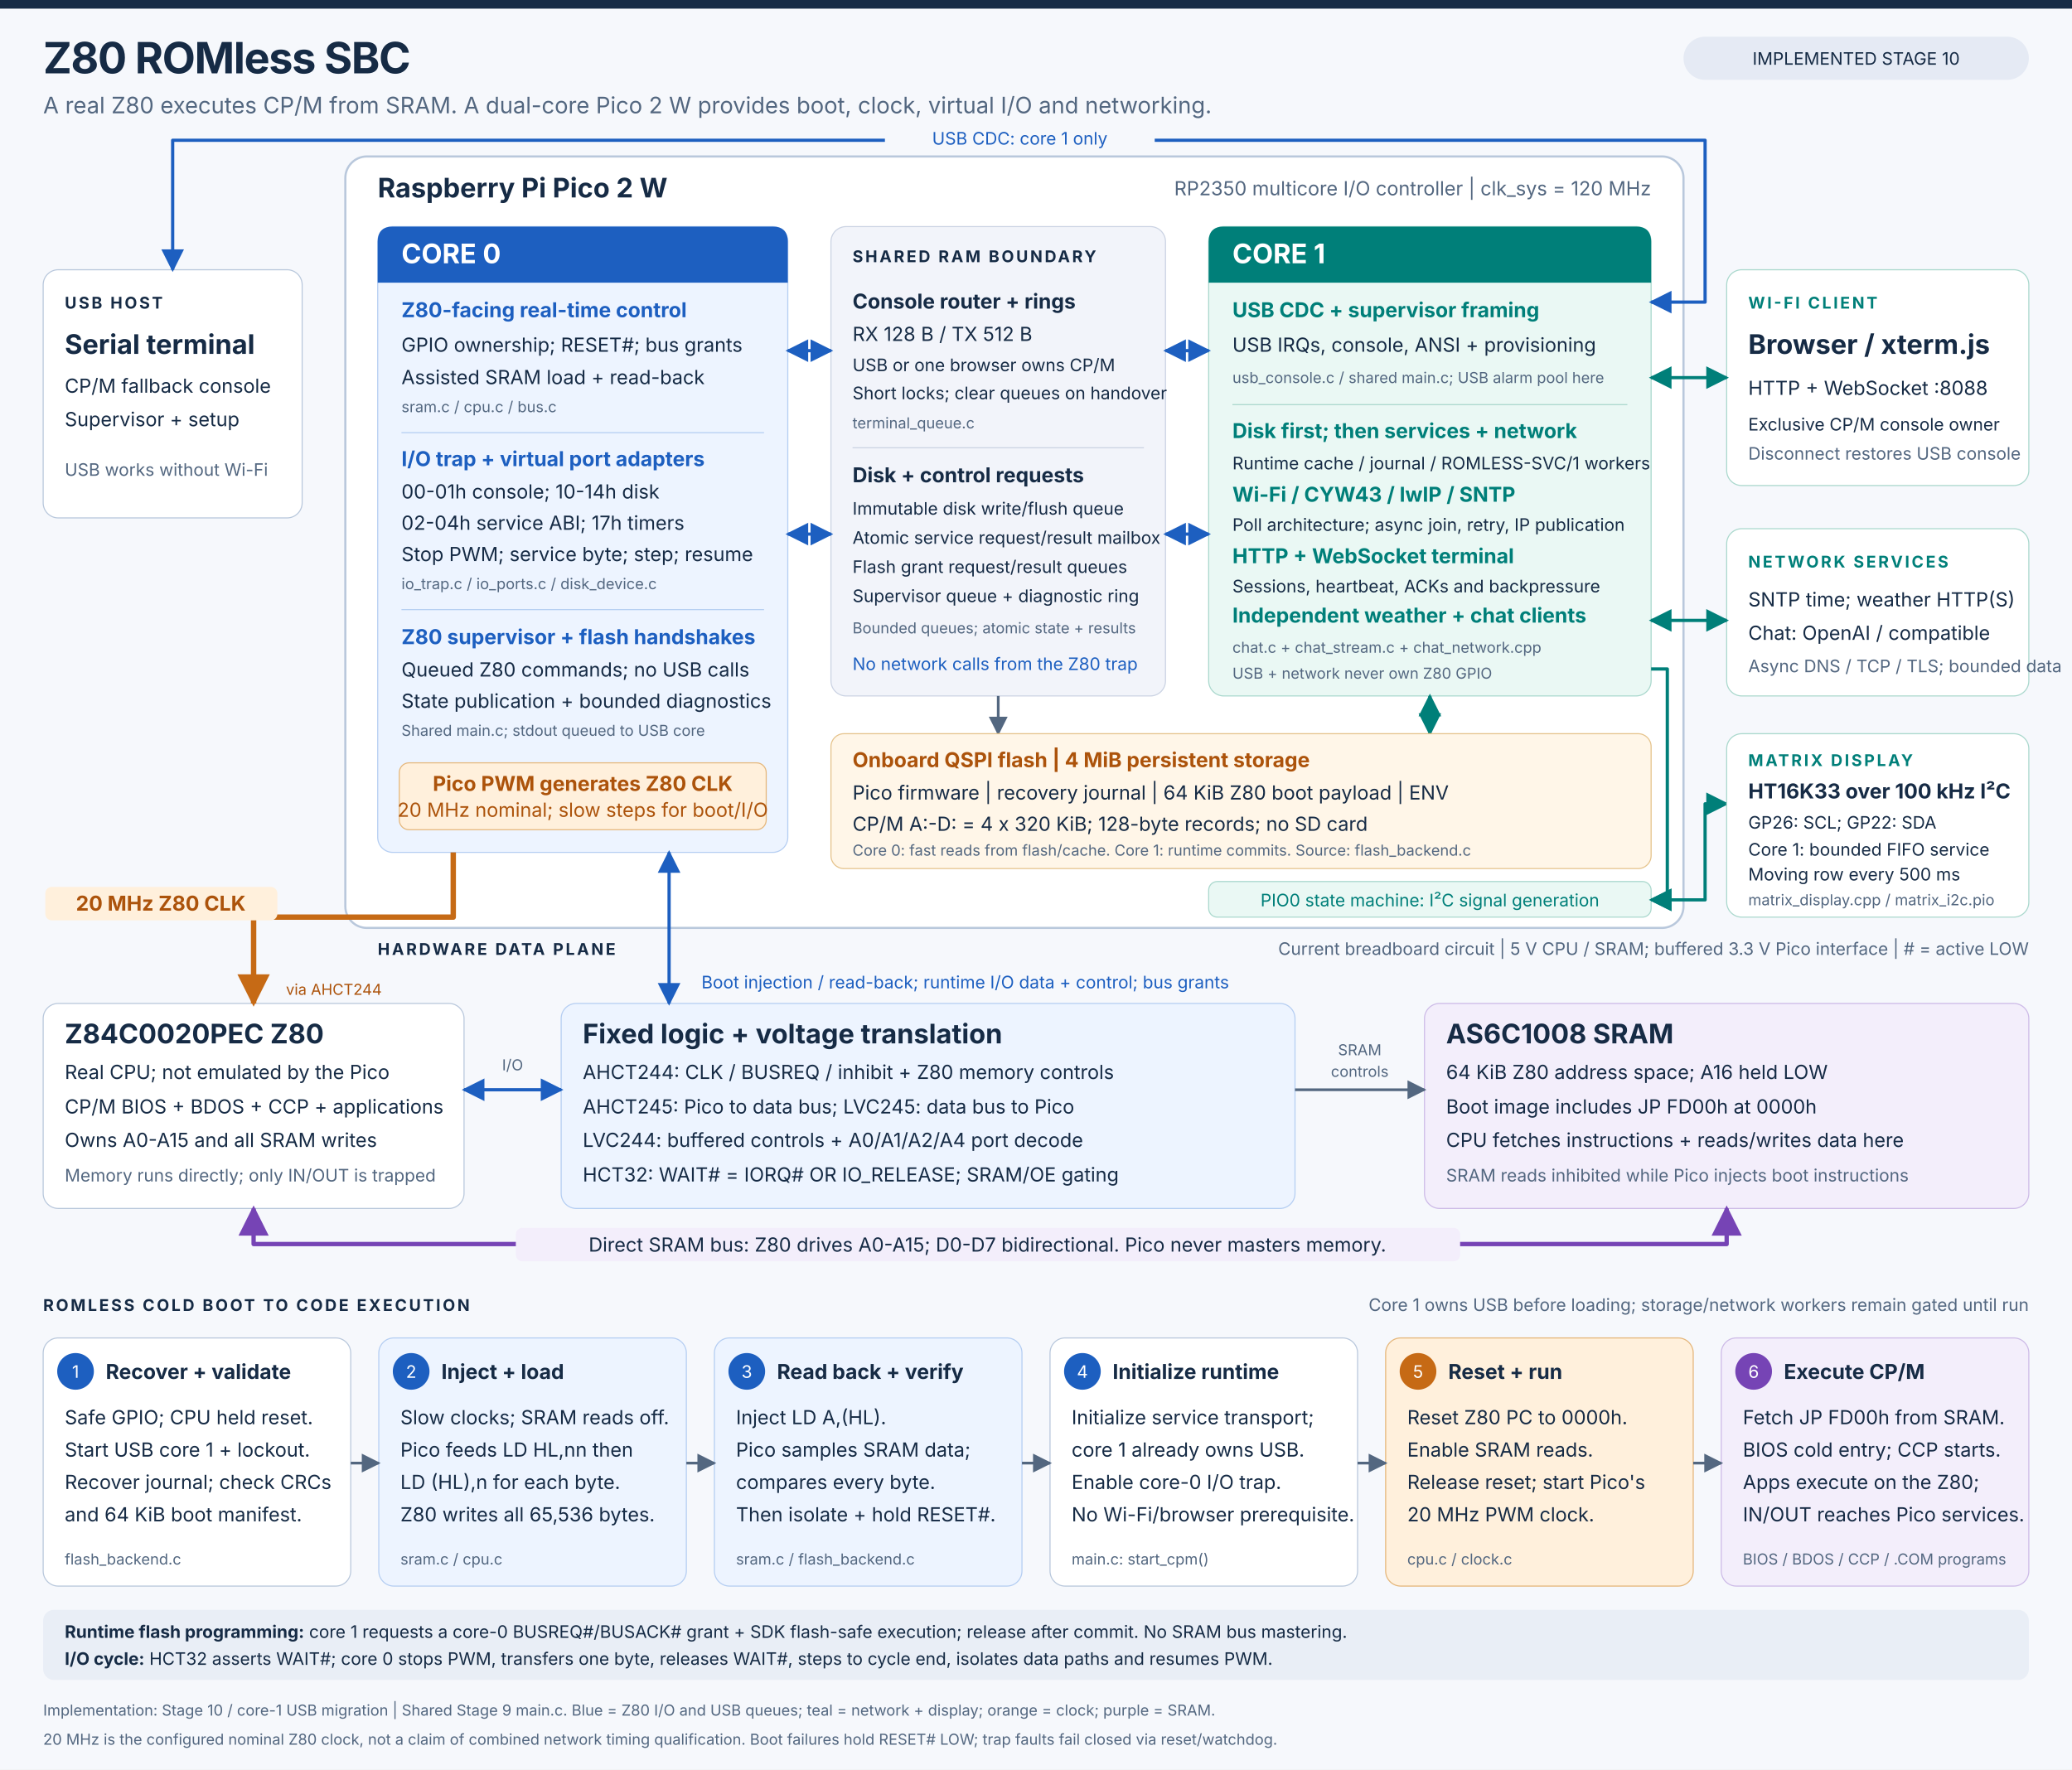
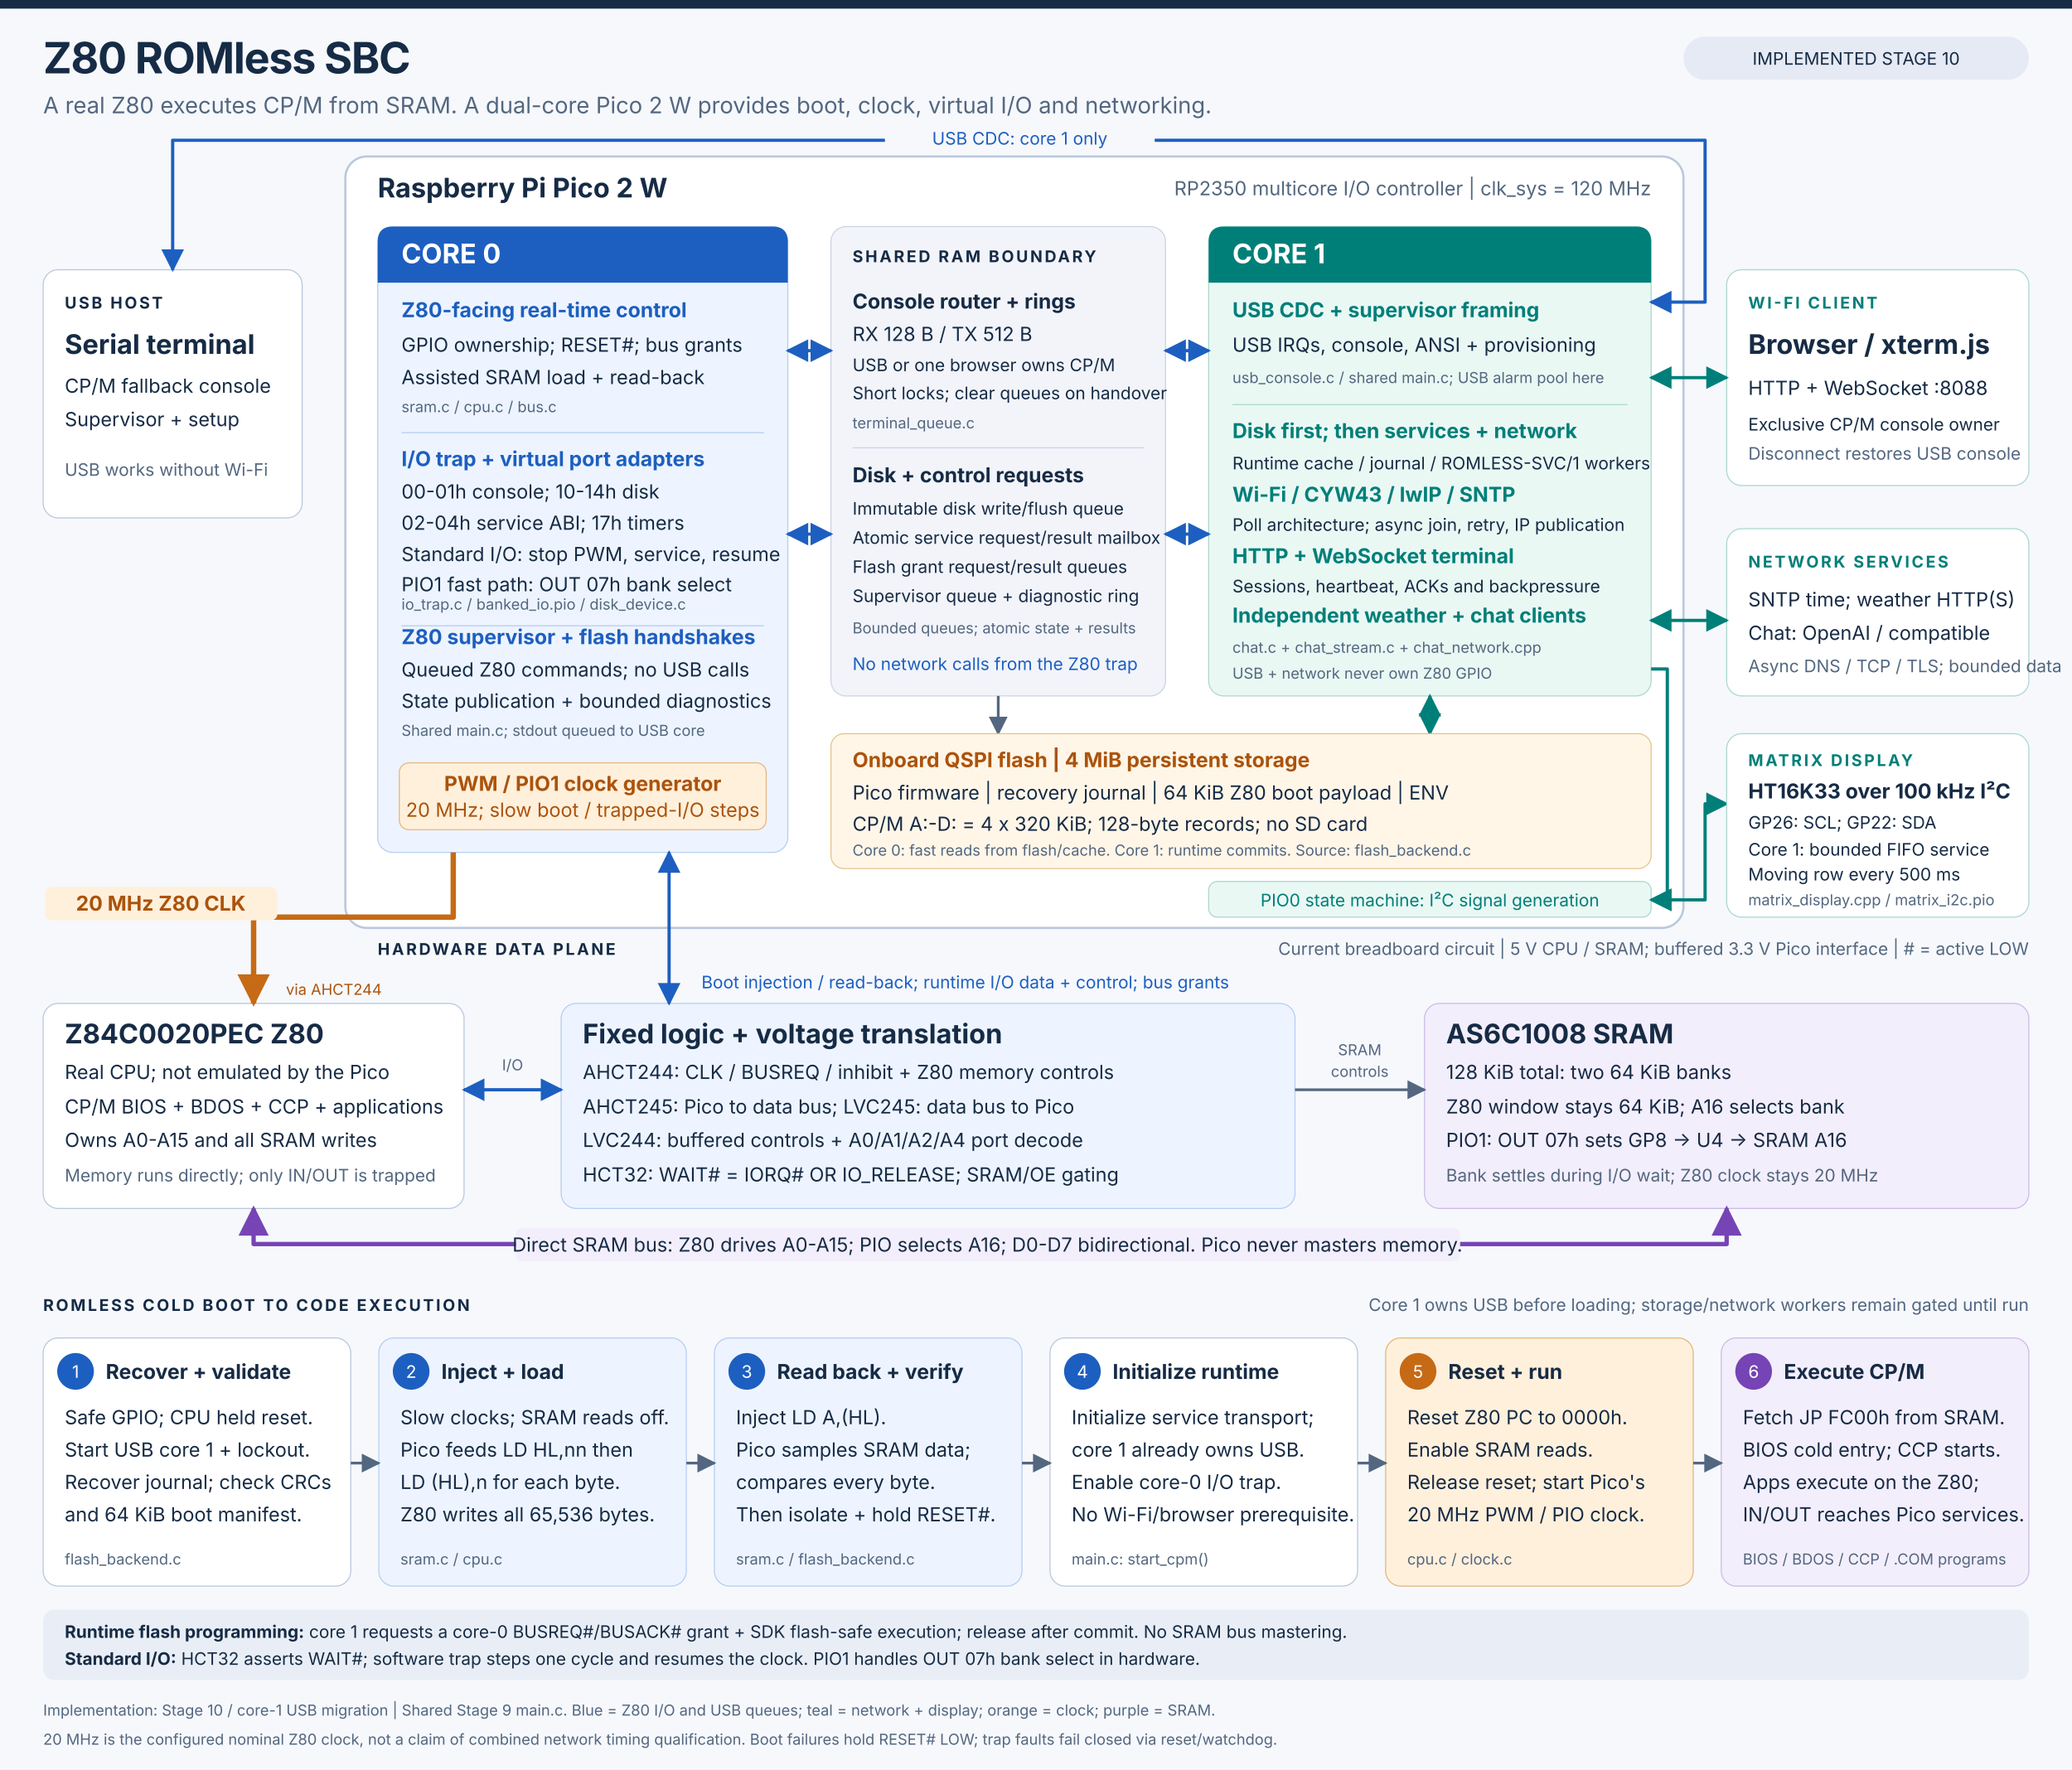
<svg xmlns="http://www.w3.org/2000/svg" width="1920" height="1640" viewBox="0 0 1920 1640" role="img" aria-labelledby="title description">
  <defs>
    <style>
      text { font-family: Inter, "Segoe UI", Arial, sans-serif; fill: #162b45; }
      .title { font-size: 40px; font-weight: 750; letter-spacing: -1px; }
      .subtitle { font-size: 21px; fill: #536780; }
      .section { font-size: 15px; font-weight: 750; letter-spacing: 2px; }
      .heading { font-size: 25px; font-weight: 750; }
      .subheading { font-size: 19px; font-weight: 700; }
      .body { font-size: 18px; }
      .small { font-size: 16px; }
      .source { font-size: 14px; fill: #536780; }
      .white { fill: #ffffff; }
      .muted { fill: #536780; }
      .blue { fill: #1d5fc0; }
      .teal { fill: #007f79; }
      .orange { fill: #ac530b; }
      .line { fill: none; stroke: #536780; stroke-width: 2.5; stroke-linejoin: round; }
      .io { fill: none; stroke: #1d5fc0; stroke-width: 3; stroke-linejoin: round; }
      .network { fill: none; stroke: #007f79; stroke-width: 3; stroke-linejoin: round; }
      .clock { fill: none; stroke: #c66a15; stroke-width: 5; stroke-linejoin: round; }
      .memory { fill: none; stroke: #7644b5; stroke-width: 4; stroke-linejoin: round; }
      .dash { stroke-dasharray: 7 6; }
    </style>
    <marker id="arrow" viewBox="0 0 10 10" refX="9" refY="5" markerWidth="7" markerHeight="7" orient="auto-start-reverse">
      <path d="M0 0 10 5 0 10Z" fill="#536780" />
    </marker>
    <marker id="blue-arrow" viewBox="0 0 10 10" refX="9" refY="5" markerWidth="7" markerHeight="7" orient="auto-start-reverse">
      <path d="M0 0 10 5 0 10Z" fill="#1d5fc0" />
    </marker>
    <marker id="teal-arrow" viewBox="0 0 10 10" refX="9" refY="5" markerWidth="7" markerHeight="7" orient="auto-start-reverse">
      <path d="M0 0 10 5 0 10Z" fill="#007f79" />
    </marker>
    <marker id="clock-arrow" viewBox="0 0 10 10" refX="9" refY="5" markerWidth="6" markerHeight="6" orient="auto">
      <path d="M0 0 10 5 0 10Z" fill="#c66a15" />
    </marker>
    <marker id="purple-arrow" viewBox="0 0 10 10" refX="9" refY="5" markerWidth="7" markerHeight="7" orient="auto-start-reverse">
      <path d="M0 0 10 5 0 10Z" fill="#7644b5" />
    </marker>
  </defs>
  <path fill="#f6f8fc" d="M0 0H1920V1640H0Z" />
  <path fill="#162b45" d="M0 0H1920V8H0Z" />
  <text x="40" y="68" class="title">Z80 ROMless SBC</text>
  <text x="40" y="105" class="subtitle">A real Z80 executes CP/M from SRAM. A dual-core Pico 2 W provides boot, clock, virtual I/O and networking.</text>
  <rect x="1560" y="34" width="320" height="40" rx="20" fill="#e5eaf4" />
  <text x="1720" y="60" class="small" text-anchor="middle">IMPLEMENTED STAGE 10</text>
  <rect x="320" y="145" width="1240" height="715" rx="20" fill="#ffffff" stroke="#b9c8dc" stroke-width="2" />
  <text x="350" y="183" class="heading">Raspberry Pi Pico 2 W</text>
  <text x="1530" y="181" class="body muted" text-anchor="end">RP2350 multicore I/O controller | clk_sys = 120 MHz</text>
  <rect x="350" y="210" width="380" height="580" rx="14" fill="#edf4ff" stroke="#b5cef2" />
  <path d="M364 210H716Q730 210 730 224V262H350V224Q350 210 364 210Z" fill="#1d5fc0" />
  <text x="372" y="244" class="heading white">CORE 0</text>
  <text x="372" y="294" class="subheading blue">Z80-facing real-time control</text>
  <text x="372" y="326" class="body">GPIO ownership; RESET#; bus grants</text>
  <text x="372" y="356" class="body">Assisted SRAM load + read-back</text>
  <a href="https://github.com/gloveboxes/Z80ROMlessSBC/blob/main/src/common/sram.c">
    <text x="372" y="382" class="source">sram.c / cpu.c / bus.c</text>
  </a>
  <path d="M372 401H708" stroke="#b5cef2" />
  <text x="372" y="432" class="subheading blue">I/O trap + virtual port adapters</text>
  <text x="372" y="462" class="body">00-01h console; 10-14h disk</text>
  <text x="372" y="491" class="body">02-04h service ABI; 17h timers</text>
-   <text x="372" y="520" class="body">Stop PWM; service byte; step; resume</text>
+   <text x="372" y="520" class="body">Standard I/O: stop PWM, service, resume</text>
+   <text x="372" y="548" class="body">PIO1 fast path: OUT 07h bank select</text>
  <a href="https://github.com/gloveboxes/Z80ROMlessSBC/blob/main/src/common/io_trap.c">
-     <text x="372" y="546" class="source">io_trap.c / io_ports.c / disk_device.c</text>
-   </a>
-   <path d="M372 565H708" stroke="#b5cef2" />
+     <text x="372" y="565" class="source">io_trap.c / banked_io.pio / disk_device.c</text>
+   </a>
+   <path d="M372 580H708" stroke="#b5cef2" />
  <text x="372" y="597" class="subheading blue">Z80 supervisor + flash handshakes</text>
  <text x="372" y="627" class="body">Queued Z80 commands; no USB calls</text>
  <text x="372" y="656" class="body">State publication + bounded diagnostics</text>
  <a href="https://github.com/gloveboxes/Z80ROMlessSBC/blob/main/src/stage09_flash_storage/main.c">
    <text x="372" y="682" class="source">Shared main.c; stdout queued to USB core</text>
  </a>
  <rect x="370" y="707" width="340" height="62" rx="9" fill="#fff0dc" stroke="#e5b77c" />
-   <text x="540" y="733" class="subheading orange" text-anchor="middle">Pico PWM generates Z80 CLK</text>
-   <text x="540" y="757" class="body orange" text-anchor="middle">20 MHz nominal; slow steps for boot/I/O</text>
+   <text x="540" y="733" class="subheading orange" text-anchor="middle">PWM / PIO1 clock generator</text>
+   <text x="540" y="757" class="body orange" text-anchor="middle">20 MHz; slow boot / trapped-I/O steps</text>
  <rect x="770" y="210" width="310" height="435" rx="14" fill="#f2f4fa" stroke="#cbd3e3" />
  <text x="790" y="243" class="section">SHARED RAM BOUNDARY</text>
  <text x="790" y="286" class="subheading">Console router + rings</text>
  <text x="790" y="316" class="body">RX 128 B / TX 512 B</text>
  <text x="790" y="344" class="small">USB or one browser owns CP/M</text>
  <text x="790" y="370" class="small">Short locks; clear queues on handover</text>
  <a href="https://github.com/gloveboxes/Z80ROMlessSBC/blob/main/src/common/terminal_queue.c">
    <text x="790" y="397" class="source">terminal_queue.c</text>
  </a>
  <path d="M790 415H1060" stroke="#cbd3e3" />
  <text x="790" y="447" class="subheading">Disk + control requests</text>
  <text x="790" y="477" class="small">Immutable disk write/flush queue</text>
  <text x="790" y="504" class="small">Atomic service request/result mailbox</text>
  <text x="790" y="531" class="small">Flash grant request/result queues</text>
  <text x="790" y="558" class="small">Supervisor queue + diagnostic ring</text>
  <a href="https://github.com/gloveboxes/Z80ROMlessSBC/blob/main/src/common/io_service.c">
    <text x="790" y="587" class="source">Bounded queues; atomic state + results</text>
  </a>
  <text x="790" y="621" class="small blue">No network calls from the Z80 trap</text>
  <rect x="1120" y="210" width="410" height="435" rx="14" fill="#eaf8f4" stroke="#aad8cd" />
  <path d="M1134 210H1516Q1530 210 1530 224V262H1120V224Q1120 210 1134 210Z" fill="#007f79" />
  <text x="1142" y="244" class="heading white">CORE 1</text>
  <text x="1142" y="294" class="subheading teal">USB CDC + supervisor framing</text>
  <text x="1142" y="326" class="body">USB IRQs, console, ANSI + provisioning</text>
  <text x="1142" y="355" class="source">usb_console.c / shared main.c; USB alarm pool here</text>
  <path d="M1142 375H1508" stroke="#aad8cd" />
  <text x="1142" y="406" class="subheading teal">Disk first; then services + network</text>
  <text x="1142" y="435" class="small">Runtime cache / journal / ROMLESS-SVC/1 workers</text>
  <a href="https://github.com/gloveboxes/Z80ROMlessSBC/blob/main/src/stage10_websocket_terminal/network_runtime.cpp">
    <text x="1142" y="465" class="subheading teal">Wi-Fi / CYW43 / lwIP / SNTP</text>
  </a>
  <text x="1142" y="492" class="small">Poll architecture; async join, retry, IP publication</text>
  <a href="https://github.com/gloveboxes/Z80ROMlessSBC/blob/main/src/stage10_websocket_terminal/web_terminal.cpp">
    <text x="1142" y="522" class="subheading teal">HTTP + WebSocket terminal</text>
  </a>
  <text x="1142" y="549" class="small">Sessions, heartbeat, ACKs and backpressure</text>
  <text x="1142" y="577" class="subheading teal">Independent weather + chat clients</text>
  <a href="https://github.com/gloveboxes/Z80ROMlessSBC/blob/main/src/common/chat.c">
    <text x="1142" y="605" class="source">chat.c + chat_stream.c + chat_network.cpp</text>
  </a>
  <text x="1142" y="629" class="source">USB + network never own Z80 GPIO</text>
  <path d="M730 325H770" class="io" marker-start="url(#blue-arrow)" marker-end="url(#blue-arrow)" />
  <path d="M1080 325H1120" class="io" marker-start="url(#blue-arrow)" marker-end="url(#blue-arrow)" />
  <path d="M730 495H770" class="io" marker-start="url(#blue-arrow)" marker-end="url(#blue-arrow)" />
  <path d="M1080 495H1120" class="io" marker-start="url(#blue-arrow)" marker-end="url(#blue-arrow)" />
  <path d="M925 645V680" class="line" marker-end="url(#arrow)" />
  <path d="M1325 645V680" class="network" marker-start="url(#teal-arrow)" marker-end="url(#teal-arrow)" />
  <rect x="770" y="680" width="760" height="125" rx="12" fill="#fff6e8" stroke="#e5c38c" />
  <text x="790" y="711" class="subheading orange">Onboard QSPI flash | 4 MiB persistent storage</text>
  <text x="790" y="741" class="body">Pico firmware | recovery journal | 64 KiB Z80 boot payload | ENV</text>
  <text x="790" y="770" class="body">CP/M A:-D: = 4 x 320 KiB; 128-byte records; no SD card</text>
  <a href="https://github.com/gloveboxes/Z80ROMlessSBC/blob/main/src/common/flash_backend.c">
    <text x="790" y="793" class="source">Core 0: fast reads from flash/cache. Core 1: runtime commits. Source: flash_backend.c</text>
  </a>
  <rect x="40" y="250" width="240" height="230" rx="14" fill="#ffffff" stroke="#b9c8dc" />
  <text x="60" y="286" class="section">USB HOST</text>
  <text x="60" y="328" class="heading">Serial terminal</text>
  <text x="60" y="364" class="body">CP/M fallback console</text>
  <text x="60" y="395" class="body">Supervisor + setup</text>
  <text x="60" y="441" class="small muted">USB works without Wi-Fi</text>
  <path d="M160 250V130H1580V280H1530" class="io" marker-start="url(#blue-arrow)" marker-end="url(#blue-arrow)" />
  <rect x="820" y="113" width="250" height="30" rx="6" fill="#f6f8fc" />
  <text x="945" y="134" class="small blue" text-anchor="middle">USB CDC: core 1 only</text>
  <rect x="1600" y="250" width="280" height="200" rx="14" fill="#ffffff" stroke="#aad8cd" />
  <text x="1620" y="286" class="section teal">WI-FI CLIENT</text>
  <text x="1620" y="328" class="heading">Browser / xterm.js</text>
  <text x="1620" y="366" class="body">HTTP + WebSocket :8088</text>
  <text x="1620" y="399" class="small">Exclusive CP/M console owner</text>
  <text x="1620" y="426" class="small muted">Disconnect restores USB console</text>
  <path d="M1530 350H1600" class="network" marker-start="url(#teal-arrow)" marker-end="url(#teal-arrow)" />
  <rect x="1600" y="490" width="280" height="155" rx="14" fill="#ffffff" stroke="#aad8cd" />
  <text x="1620" y="526" class="section teal">NETWORK SERVICES</text>
  <text x="1620" y="562" class="body">SNTP time; weather HTTP(S)</text>
  <text x="1620" y="593" class="body">Chat: OpenAI / compatible</text>
  <text x="1620" y="623" class="small muted">Async DNS / TCP / TLS; bounded data</text>
  <path d="M1530 575H1600" class="network" marker-start="url(#teal-arrow)" marker-end="url(#teal-arrow)" />
  <path d="M1530 620H1545V834H1530" class="network" marker-end="url(#teal-arrow)" />
  <rect x="1120" y="817" width="410" height="33" rx="8" fill="#eaf8f4" stroke="#aad8cd" />
  <text x="1325" y="840" class="small teal" text-anchor="middle">PIO0 state machine: I²C signal generation</text>
  <path d="M1530 834H1580V745H1600" class="network" marker-start="url(#teal-arrow)" marker-end="url(#teal-arrow)" />
  <rect x="1600" y="680" width="280" height="170" rx="14" fill="#ffffff" stroke="#aad8cd" />
  <text x="1620" y="710" class="section teal">MATRIX DISPLAY</text>
  <text x="1620" y="740" class="subheading">HT16K33 over 100 kHz I²C</text>
  <text x="1620" y="768" class="small">GP26: SCL; GP22: SDA</text>
  <text x="1620" y="793" class="small">Core 1: bounded FIFO service</text>
  <text x="1620" y="816" class="small">Moving row every 500 ms</text>
  <text x="1620" y="839" class="source">matrix_display.cpp / matrix_i2c.pio</text>
  <text x="350" y="885" class="section">HARDWARE DATA PLANE</text>
  <text x="1880" y="885" class="small muted" text-anchor="end">Current breadboard circuit | 5 V CPU / SRAM; buffered 3.3 V Pico interface | # = active LOW</text>
  <rect x="40" y="930" width="390" height="190" rx="14" fill="#ffffff" stroke="#b9c8dc" />
  <text x="60" y="967" class="heading">Z84C0020PEC Z80</text>
  <text x="60" y="1000" class="body">Real CPU; not emulated by the Pico</text>
  <text x="60" y="1032" class="body">CP/M BIOS + BDOS + CCP + applications</text>
  <text x="60" y="1063" class="body">Owns A0-A15 and all SRAM writes</text>
  <text x="60" y="1095" class="small muted">Memory runs directly; only IN/OUT is trapped</text>
  <rect x="520" y="930" width="680" height="190" rx="14" fill="#edf4ff" stroke="#b5cef2" />
  <text x="540" y="967" class="heading">Fixed logic + voltage translation</text>
  <text x="540" y="1000" class="body">AHCT244: CLK / BUSREQ / inhibit + Z80 memory controls</text>
  <text x="540" y="1032" class="body">AHCT245: Pico to data bus; LVC245: data bus to Pico</text>
  <text x="540" y="1063" class="body">LVC244: buffered controls + A0/A1/A2/A4 port decode</text>
  <text x="540" y="1095" class="body">HCT32: WAIT# = IORQ# OR IO_RELEASE; SRAM/OE gating</text>
  <rect x="1320" y="930" width="560" height="190" rx="14" fill="#f3eefb" stroke="#cdbbe7" />
  <text x="1340" y="967" class="heading">AS6C1008 SRAM</text>
-   <text x="1340" y="1000" class="body">64 KiB Z80 address space; A16 held LOW</text>
-   <text x="1340" y="1032" class="body">Boot image includes JP FD00h at 0000h</text>
-   <text x="1340" y="1063" class="body">CPU fetches instructions + reads/writes data here</text>
-   <text x="1340" y="1095" class="small muted">SRAM reads inhibited while Pico injects boot instructions</text>
+   <text x="1340" y="1000" class="body">128 KiB total: two 64 KiB banks</text>
+   <text x="1340" y="1032" class="body">Z80 window stays 64 KiB; A16 selects bank</text>
+   <text x="1340" y="1063" class="body">PIO1: OUT 07h sets GP8 → U4 → SRAM A16</text>
+   <text x="1340" y="1095" class="small muted">Bank settles during I/O wait; Z80 clock stays 20 MHz</text>
  <path d="M420 790V850H235V930" class="clock" marker-end="url(#clock-arrow)" />
  <rect x="42" y="822" width="215" height="31" rx="6" fill="#fff0dc" />
  <text x="149" y="844" class="subheading orange" text-anchor="middle">20 MHz Z80 CLK</text>
  <text x="265" y="922" class="source orange">via AHCT244</text>
  <path d="M620 790V930" class="io" marker-start="url(#blue-arrow)" marker-end="url(#blue-arrow)" />
  <rect x="635" y="894" width="600" height="32" rx="6" fill="#f6f8fc" />
  <text x="650" y="916" class="small blue">Boot injection / read-back; runtime I/O data + control; bus grants</text>
  <path d="M430 1010H520" class="io" marker-start="url(#blue-arrow)" marker-end="url(#blue-arrow)" />
  <text x="475" y="992" class="source" text-anchor="middle">I/O</text>
  <path d="M1200 1010H1320" class="line" marker-end="url(#arrow)" />
  <text x="1260" y="978" class="source" text-anchor="middle">SRAM</text>
  <text x="1260" y="998" class="source" text-anchor="middle">controls</text>
  <path d="M235 1120V1153H1600V1120" class="memory" marker-start="url(#purple-arrow)" marker-end="url(#purple-arrow)" />
  <rect x="478" y="1138" width="875" height="31" rx="6" fill="#f3eefb" />
-   <text x="915" y="1160" class="body" text-anchor="middle">Direct SRAM bus: Z80 drives A0-A15; D0-D7 bidirectional. Pico never masters memory.</text>
+   <text x="915" y="1160" class="body" text-anchor="middle">Direct SRAM bus: Z80 drives A0-A15; PIO selects A16; D0-D7 bidirectional. Pico never masters memory.</text>
  <text x="40" y="1215" class="section">ROMLESS COLD BOOT TO CODE EXECUTION</text>
  <text x="1880" y="1215" class="small muted" text-anchor="end">Core 1 owns USB before loading; storage/network workers remain gated until run</text>
  <rect x="40" y="1240" width="285" height="230" rx="14" fill="#ffffff" stroke="#b9c8dc" />
  <circle cx="70" cy="1271" r="17" fill="#1d5fc0" />
  <text x="70" y="1277" class="small white" text-anchor="middle">1</text>
  <text x="98" y="1278" class="subheading">Recover + validate</text>
  <text x="60" y="1320" class="body">Safe GPIO; CPU held reset.</text>
  <text x="60" y="1350" class="body">Start USB core 1 + lockout.</text>
  <text x="60" y="1380" class="body">Recover journal; check CRCs</text>
  <text x="60" y="1410" class="body">and 64 KiB boot manifest.</text>
  <text x="60" y="1450" class="source">flash_backend.c</text>
  <rect x="351" y="1240" width="285" height="230" rx="14" fill="#edf4ff" stroke="#b5cef2" />
  <circle cx="381" cy="1271" r="17" fill="#1d5fc0" />
  <text x="381" y="1277" class="small white" text-anchor="middle">2</text>
  <text x="409" y="1278" class="subheading">Inject + load</text>
  <text x="371" y="1320" class="body">Slow clocks; SRAM reads off.</text>
  <text x="371" y="1350" class="body">Pico feeds LD HL,nn then</text>
  <text x="371" y="1380" class="body">LD (HL),n for each byte.</text>
  <text x="371" y="1410" class="body">Z80 writes all 65,536 bytes.</text>
  <text x="371" y="1450" class="source">sram.c / cpu.c</text>
  <rect x="662" y="1240" width="285" height="230" rx="14" fill="#edf4ff" stroke="#b5cef2" />
  <circle cx="692" cy="1271" r="17" fill="#1d5fc0" />
  <text x="692" y="1277" class="small white" text-anchor="middle">3</text>
  <text x="720" y="1278" class="subheading">Read back + verify</text>
  <text x="682" y="1320" class="body">Inject LD A,(HL).</text>
  <text x="682" y="1350" class="body">Pico samples SRAM data;</text>
  <text x="682" y="1380" class="body">compares every byte.</text>
  <text x="682" y="1410" class="body">Then isolate + hold RESET#.</text>
  <text x="682" y="1450" class="source">sram.c / flash_backend.c</text>
  <rect x="973" y="1240" width="285" height="230" rx="14" fill="#ffffff" stroke="#b9c8dc" />
  <circle cx="1003" cy="1271" r="17" fill="#1d5fc0" />
  <text x="1003" y="1277" class="small white" text-anchor="middle">4</text>
  <text x="1031" y="1278" class="subheading">Initialize runtime</text>
  <text x="993" y="1320" class="body">Initialize service transport;</text>
  <text x="993" y="1350" class="body">core 1 already owns USB.</text>
  <text x="993" y="1380" class="body">Enable core-0 I/O trap.</text>
  <text x="993" y="1410" class="body">No Wi-Fi/browser prerequisite.</text>
  <text x="993" y="1450" class="source">main.c: start_cpm()</text>
  <rect x="1284" y="1240" width="285" height="230" rx="14" fill="#fff0dc" stroke="#e5b77c" />
  <circle cx="1314" cy="1271" r="17" fill="#c66a15" />
  <text x="1314" y="1277" class="small white" text-anchor="middle">5</text>
  <text x="1342" y="1278" class="subheading">Reset + run</text>
  <text x="1304" y="1320" class="body">Reset Z80 PC to 0000h.</text>
  <text x="1304" y="1350" class="body">Enable SRAM reads.</text>
  <text x="1304" y="1380" class="body">Release reset; start Pico's</text>
-   <text x="1304" y="1410" class="body">20 MHz PWM clock.</text>
+   <text x="1304" y="1410" class="body">20 MHz PWM / PIO clock.</text>
  <text x="1304" y="1450" class="source">cpu.c / clock.c</text>
  <rect x="1595" y="1240" width="285" height="230" rx="14" fill="#f3eefb" stroke="#cdbbe7" />
  <circle cx="1625" cy="1271" r="17" fill="#7644b5" />
  <text x="1625" y="1277" class="small white" text-anchor="middle">6</text>
  <text x="1653" y="1278" class="subheading">Execute CP/M</text>
-   <text x="1615" y="1320" class="body">Fetch JP FD00h from SRAM.</text>
+   <text x="1615" y="1320" class="body">Fetch JP FC00h from SRAM.</text>
  <text x="1615" y="1350" class="body">BIOS cold entry; CCP starts.</text>
  <text x="1615" y="1380" class="body">Apps execute on the Z80;</text>
  <text x="1615" y="1410" class="body">IN/OUT reaches Pico services.</text>
  <text x="1615" y="1450" class="source">BIOS / BDOS / CCP / .COM programs</text>
  <path d="M325 1356H351" class="line" marker-end="url(#arrow)" />
  <path d="M636 1356H662" class="line" marker-end="url(#arrow)" />
  <path d="M947 1356H973" class="line" marker-end="url(#arrow)" />
  <path d="M1258 1356H1284" class="line" marker-end="url(#arrow)" />
  <path d="M1569 1356H1595" class="line" marker-end="url(#arrow)" />
  <rect x="40" y="1492" width="1840" height="65" rx="10" fill="#e9eef6" />
  <text x="60" y="1518" class="small">
    <tspan font-weight="700">Runtime flash programming:</tspan> core 1 requests a core-0 BUSREQ#/BUSACK# grant + SDK flash-safe execution; release after commit. No SRAM bus mastering.</text>
  <text x="60" y="1543" class="small">
-     <tspan font-weight="700">I/O cycle:</tspan> HCT32 asserts WAIT#; core 0 stops PWM, transfers one byte, releases WAIT#, steps to cycle end, isolates data paths and resumes PWM.</text>
+     <tspan font-weight="700">Standard I/O:</tspan> HCT32 asserts WAIT#; software trap steps one cycle and resumes the clock. PIO1 handles OUT 07h bank select in hardware.</text>
  <text x="40" y="1590" class="source">Implementation: Stage 10 / core-1 USB migration | Shared Stage 9 main.c. Blue = Z80 I/O and USB queues; teal = network + display; orange = clock; purple = SRAM.</text>
  <text x="40" y="1617" class="source">20 MHz is the configured nominal Z80 clock, not a claim of combined network timing qualification. Boot failures hold RESET# LOW; trap faults fail closed via reset/watchdog.</text>
</svg>
